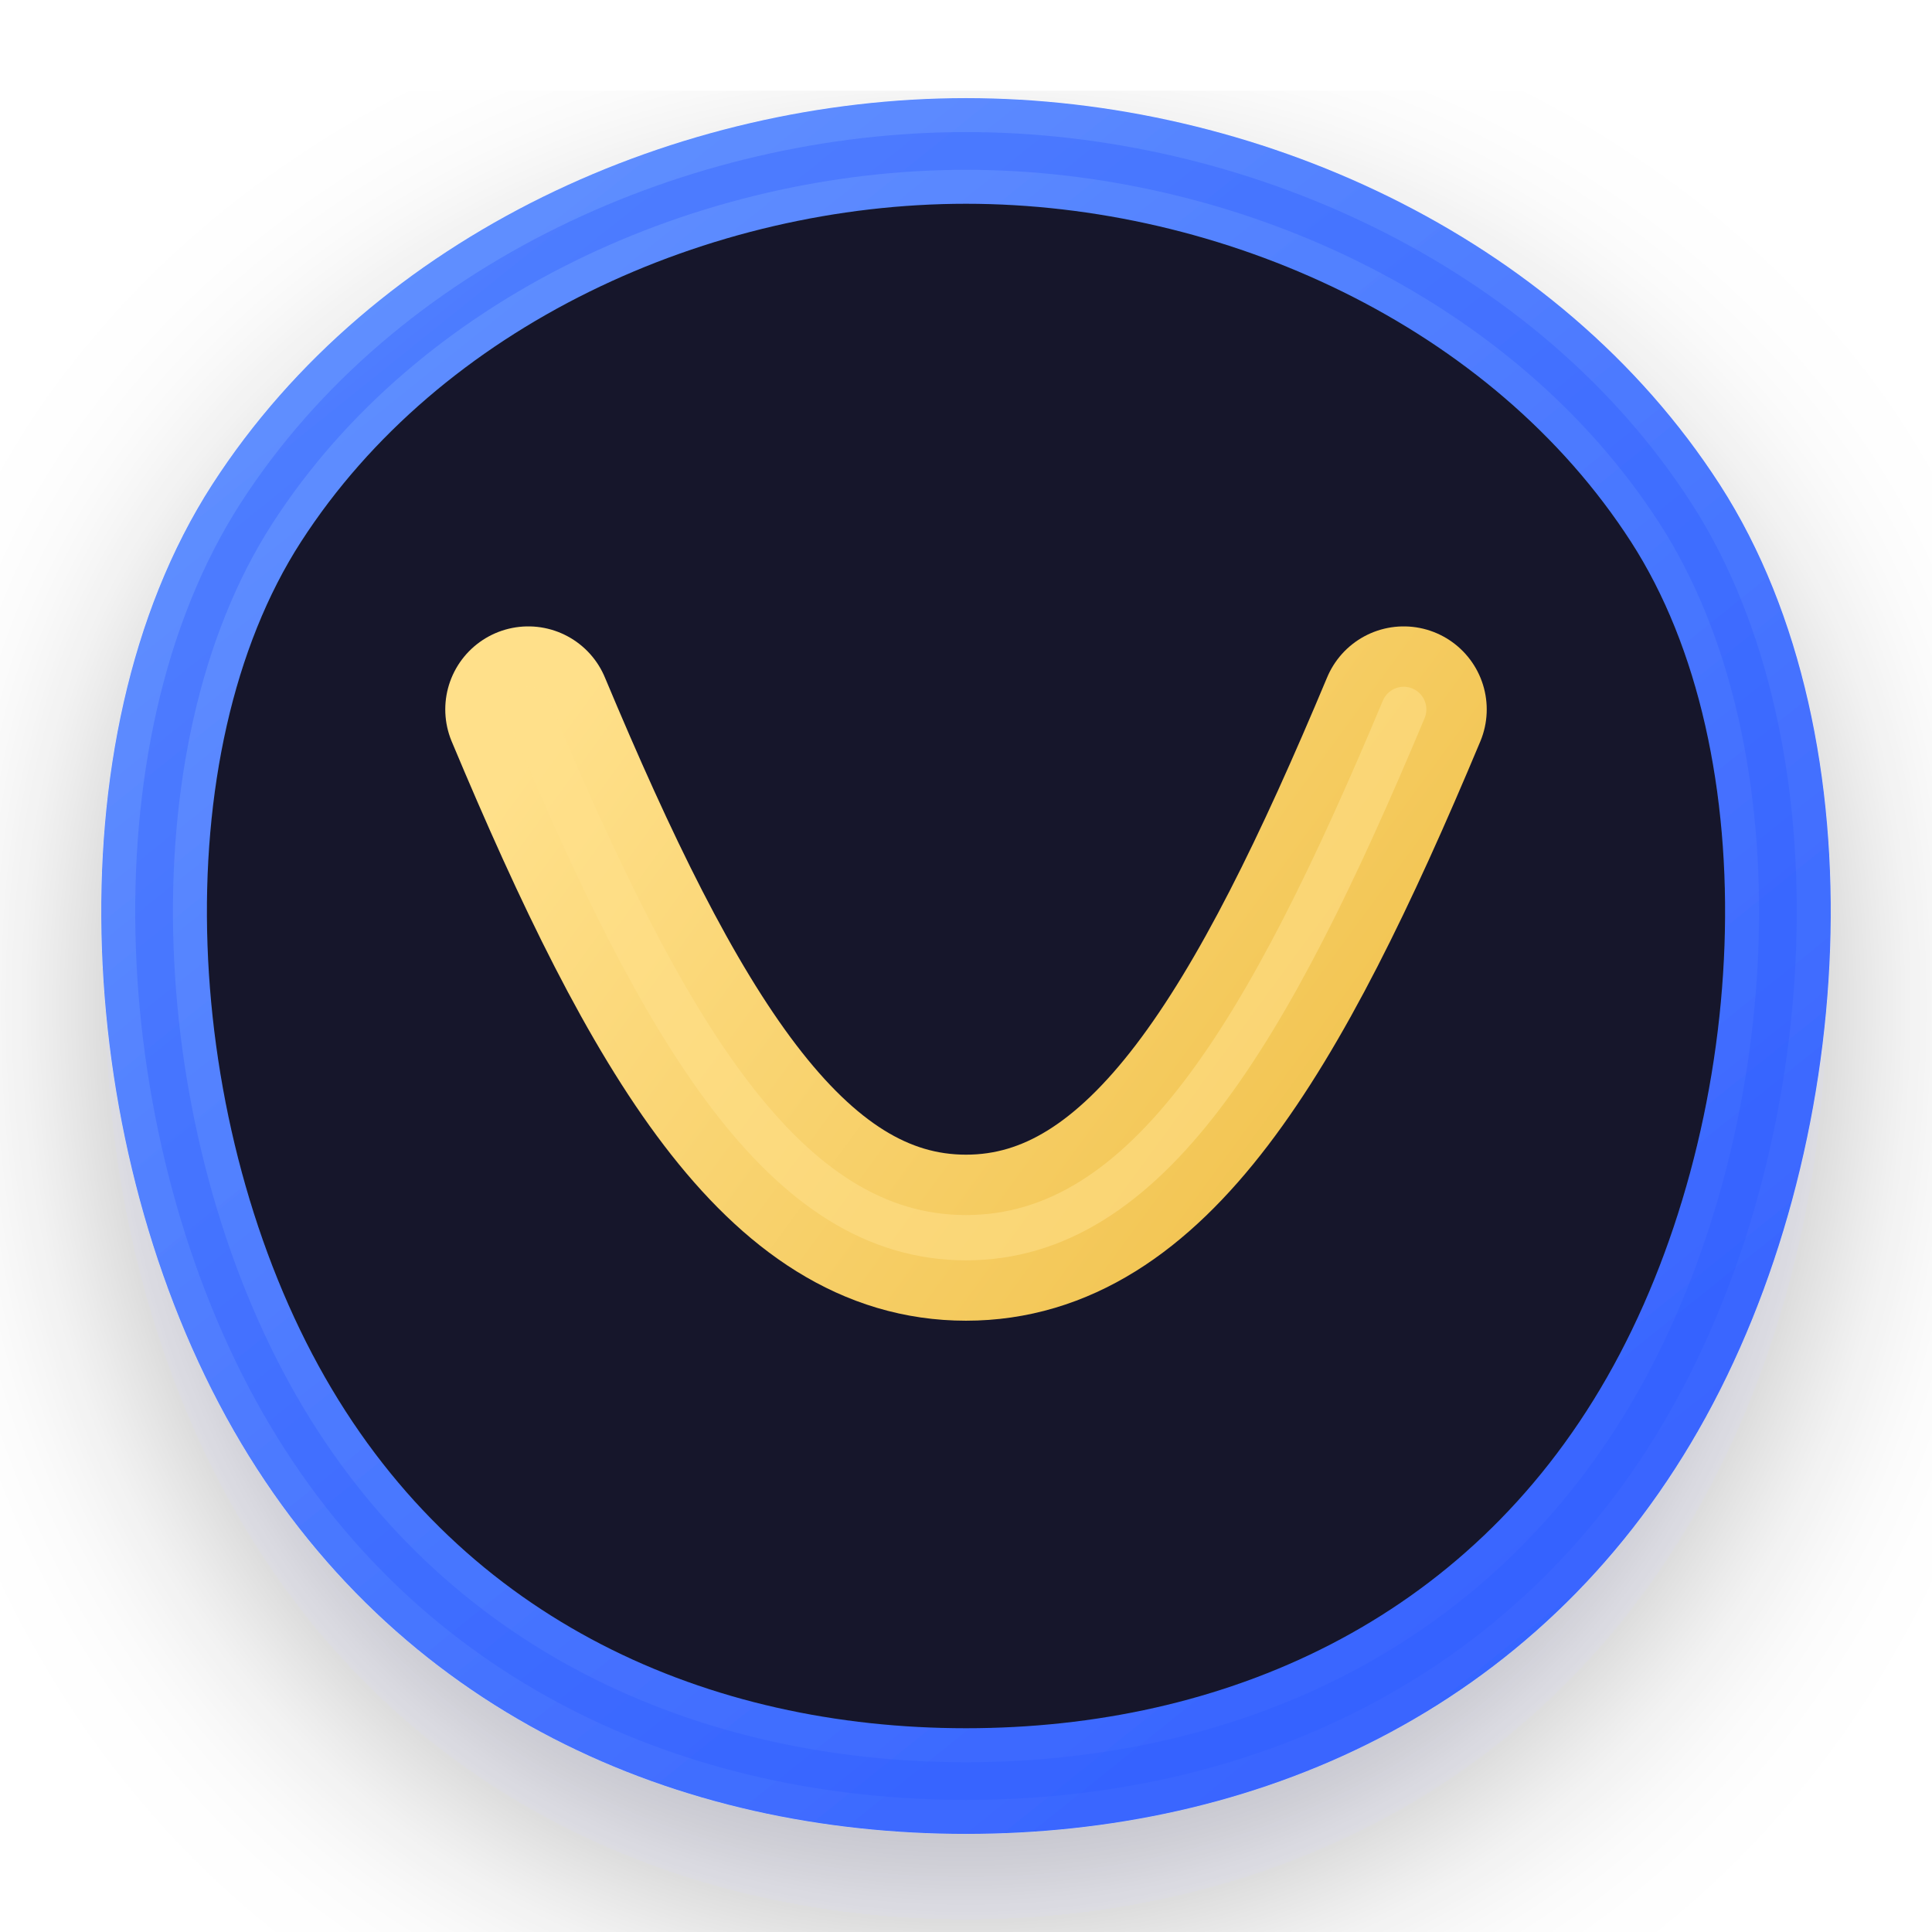
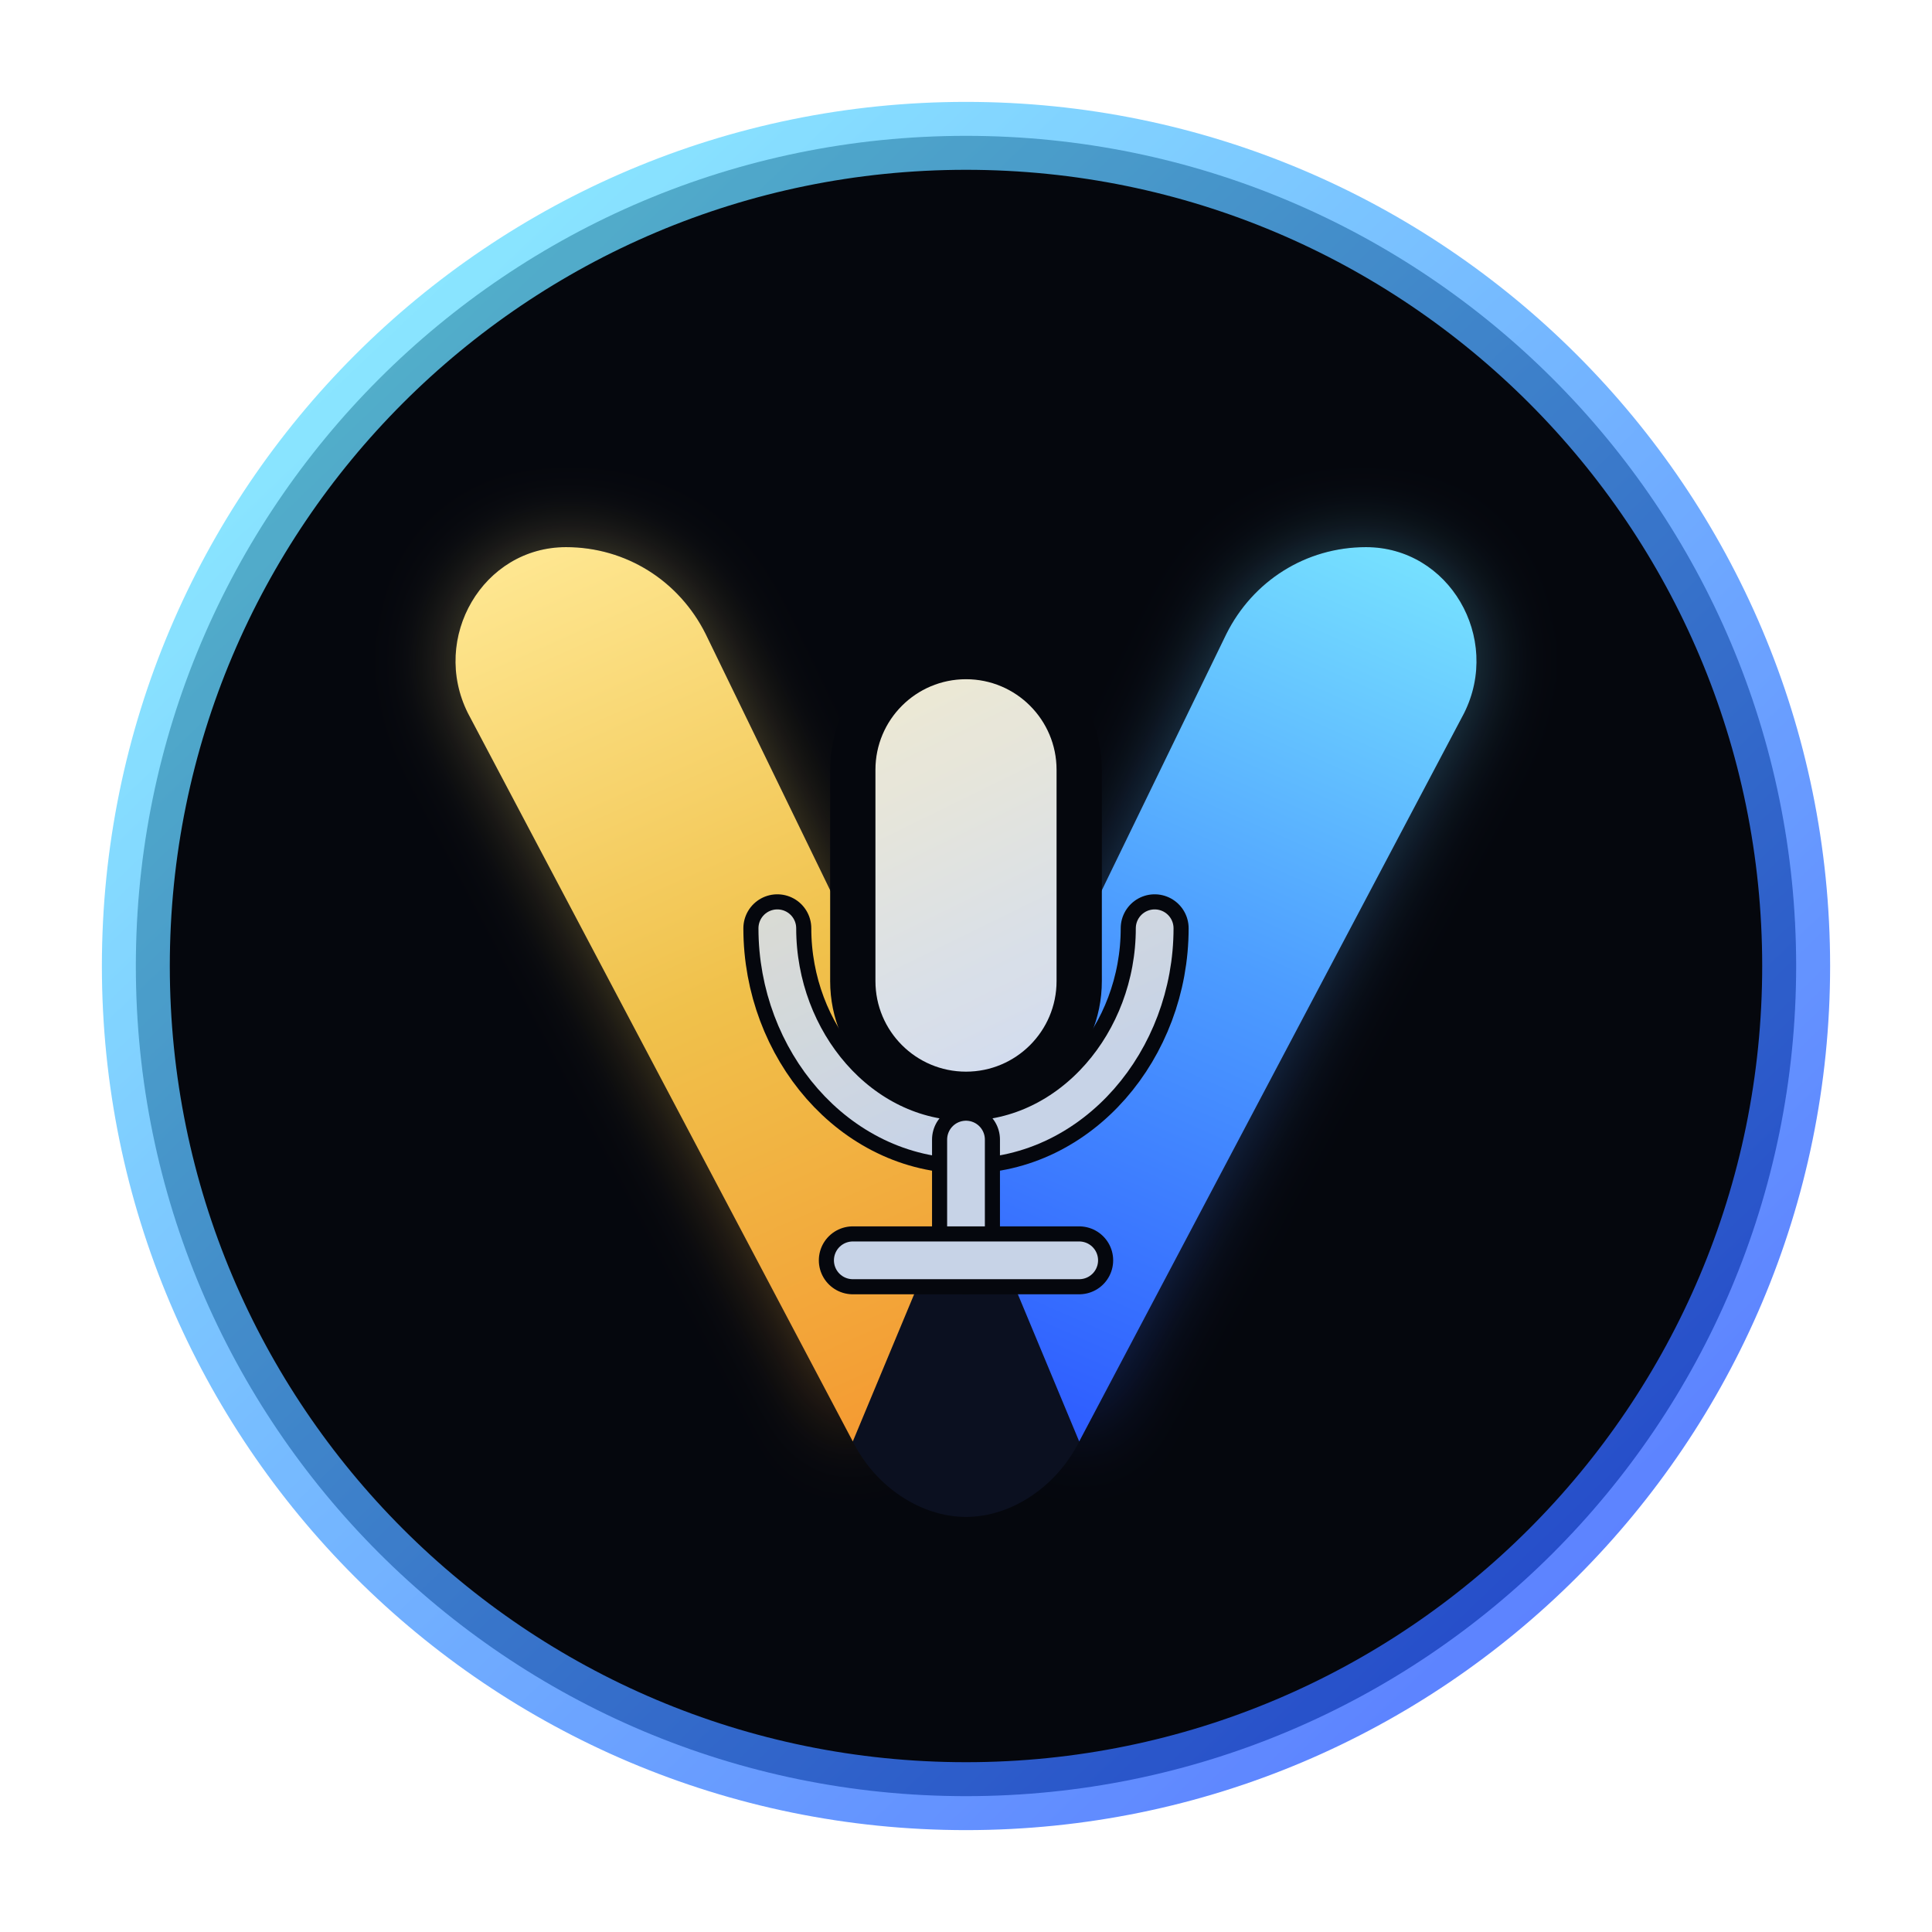
- <svg xmlns="http://www.w3.org/2000/svg" width="256" height="256" viewBox="0 0 256 256" fill="none">
+ <svg xmlns="http://www.w3.org/2000/svg" width="256" height="256" viewBox="0 0 512 512" fill="none">
  <defs>
-     <filter id="mark-primary-shadow" x="-20%" y="-20%" width="140%" height="140%" color-interpolation-filters="sRGB">
-       <feDropShadow dx="0" dy="12" stdDeviation="14" flood-color="#050816" flood-opacity="0.28" />
-     </filter>
-     <linearGradient id="mark-primary-blue" x1="48" y1="26" x2="210" y2="228" gradientUnits="userSpaceOnUse">
-       <stop stop-color="#5B8CFF" />
+     <linearGradient id="voice-ring" x1="86" y1="78" x2="426" y2="434" gradientUnits="userSpaceOnUse">
+       <stop stop-color="#6BE3FF" />
      <stop offset="1" stop-color="#2D5BFF" />
    </linearGradient>
-     <linearGradient id="mark-primary-gold" x1="76" y1="92" x2="180" y2="168" gradientUnits="userSpaceOnUse">
-       <stop stop-color="#FFE08A" />
-       <stop offset="1" stop-color="#F0C14B" />
+     <linearGradient id="voice-left" x1="145" y1="136" x2="250" y2="374" gradientUnits="userSpaceOnUse">
+       <stop stop-color="#FFE995" />
+       <stop offset="0.52" stop-color="#F0C14B" />
+       <stop offset="1" stop-color="#F49A32" />
    </linearGradient>
+     <linearGradient id="voice-right" x1="367" y1="136" x2="262" y2="374" gradientUnits="userSpaceOnUse">
+       <stop stop-color="#79E5FF" />
+       <stop offset="0.48" stop-color="#4D9DFF" />
+       <stop offset="1" stop-color="#2D5BFF" />
+     </linearGradient>
+     <linearGradient id="voice-mic" x1="230" y1="174" x2="284" y2="284" gradientUnits="userSpaceOnUse">
+       <stop stop-color="#FFF8DC" />
+       <stop offset="1" stop-color="#DDE9FF" />
+     </linearGradient>
+     <filter id="voice-glow" x="-30%" y="-30%" width="160%" height="160%" color-interpolation-filters="sRGB">
+       <feGaussianBlur stdDeviation="10" />
+     </filter>
  </defs>
-   <path d="M128 20C164 20 202 37 222 68C242 99 239 151 219 186C199 221 164 236 128 236C92 236 57 221 37 186C17 151 14 99 34 68C54 37 92 20 128 20Z" fill="#0B1020" stroke="url(#mark-primary-blue)" stroke-width="14" opacity="0.96" filter="url(#mark-primary-shadow)" />
-   <path d="M128 20C164 20 202 37 222 68C242 99 239 151 219 186C199 221 164 236 128 236C92 236 57 221 37 186C17 151 14 99 34 68C54 37 92 20 128 20Z" fill="none" stroke="#2D5BFF" stroke-width="5" opacity="0.34" />
-   <path d="M70 94C88 137 104 164 128 164C152 164 168 137 186 94" fill="none" stroke="url(#mark-primary-gold)" stroke-width="22" stroke-linecap="round" stroke-linejoin="round" />
-   <path d="M70 94C88 137 104 164 128 164C152 164 168 137 186 94" fill="none" stroke="#FFE08A" stroke-width="6" stroke-linecap="round" stroke-linejoin="round" opacity="0.55" />
+   <circle cx="256" cy="256" r="220" fill="#05070D" />
+   <circle cx="256" cy="256" r="220" fill="none" stroke="url(#voice-ring)" stroke-width="18" opacity="0.78" />
+   <path d="M150 145C166 145 180 154 187 168L256 310L226 382L124 189C114 169 128 145 150 145Z" fill="url(#voice-left)" opacity="0.34" filter="url(#voice-glow)" />
+   <path d="M362 145C346 145 332 154 325 168L256 310L286 382L388 189C398 169 384 145 362 145Z" fill="url(#voice-right)" opacity="0.34" filter="url(#voice-glow)" />
+   <path d="M150 145C166 145 180 154 187 168L256 310L325 168C332 154 346 145 362 145C384 145 398 169 388 189L286 382C280 394 268 402 256 402C244 402 232 394 226 382L124 189C114 169 128 145 150 145Z" fill="#0B1020" />
+   <path d="M150 145C166 145 180 154 187 168L256 310L226 382L124 189C114 169 128 145 150 145Z" fill="url(#voice-left)" />
+   <path d="M362 145C346 145 332 154 325 168L256 310L286 382L388 189C398 169 384 145 362 145Z" fill="url(#voice-right)" />
+   <rect x="220" y="168" width="72" height="128" rx="36" fill="#05070D" />
+   <rect x="232" y="180" width="48" height="104" rx="24" fill="url(#voice-mic)" opacity="0.94" />
+   <path d="M206 246C206 276 228 302 256 302C284 302 306 276 306 246" stroke="#05070D" stroke-width="18" stroke-linecap="round" />
+   <path d="M206 246C206 276 228 302 256 302C284 302 306 276 306 246" stroke="url(#voice-mic)" stroke-width="10" stroke-linecap="round" opacity="0.9" />
+   <path d="M256 302V334" stroke="#05070D" stroke-width="18" stroke-linecap="round" />
+   <path d="M256 302V334" stroke="url(#voice-mic)" stroke-width="10" stroke-linecap="round" opacity="0.9" />
+   <path d="M226 334H286" stroke="#05070D" stroke-width="18" stroke-linecap="round" />
+   <path d="M226 334H286" stroke="url(#voice-mic)" stroke-width="10" stroke-linecap="round" opacity="0.9" />
</svg>
